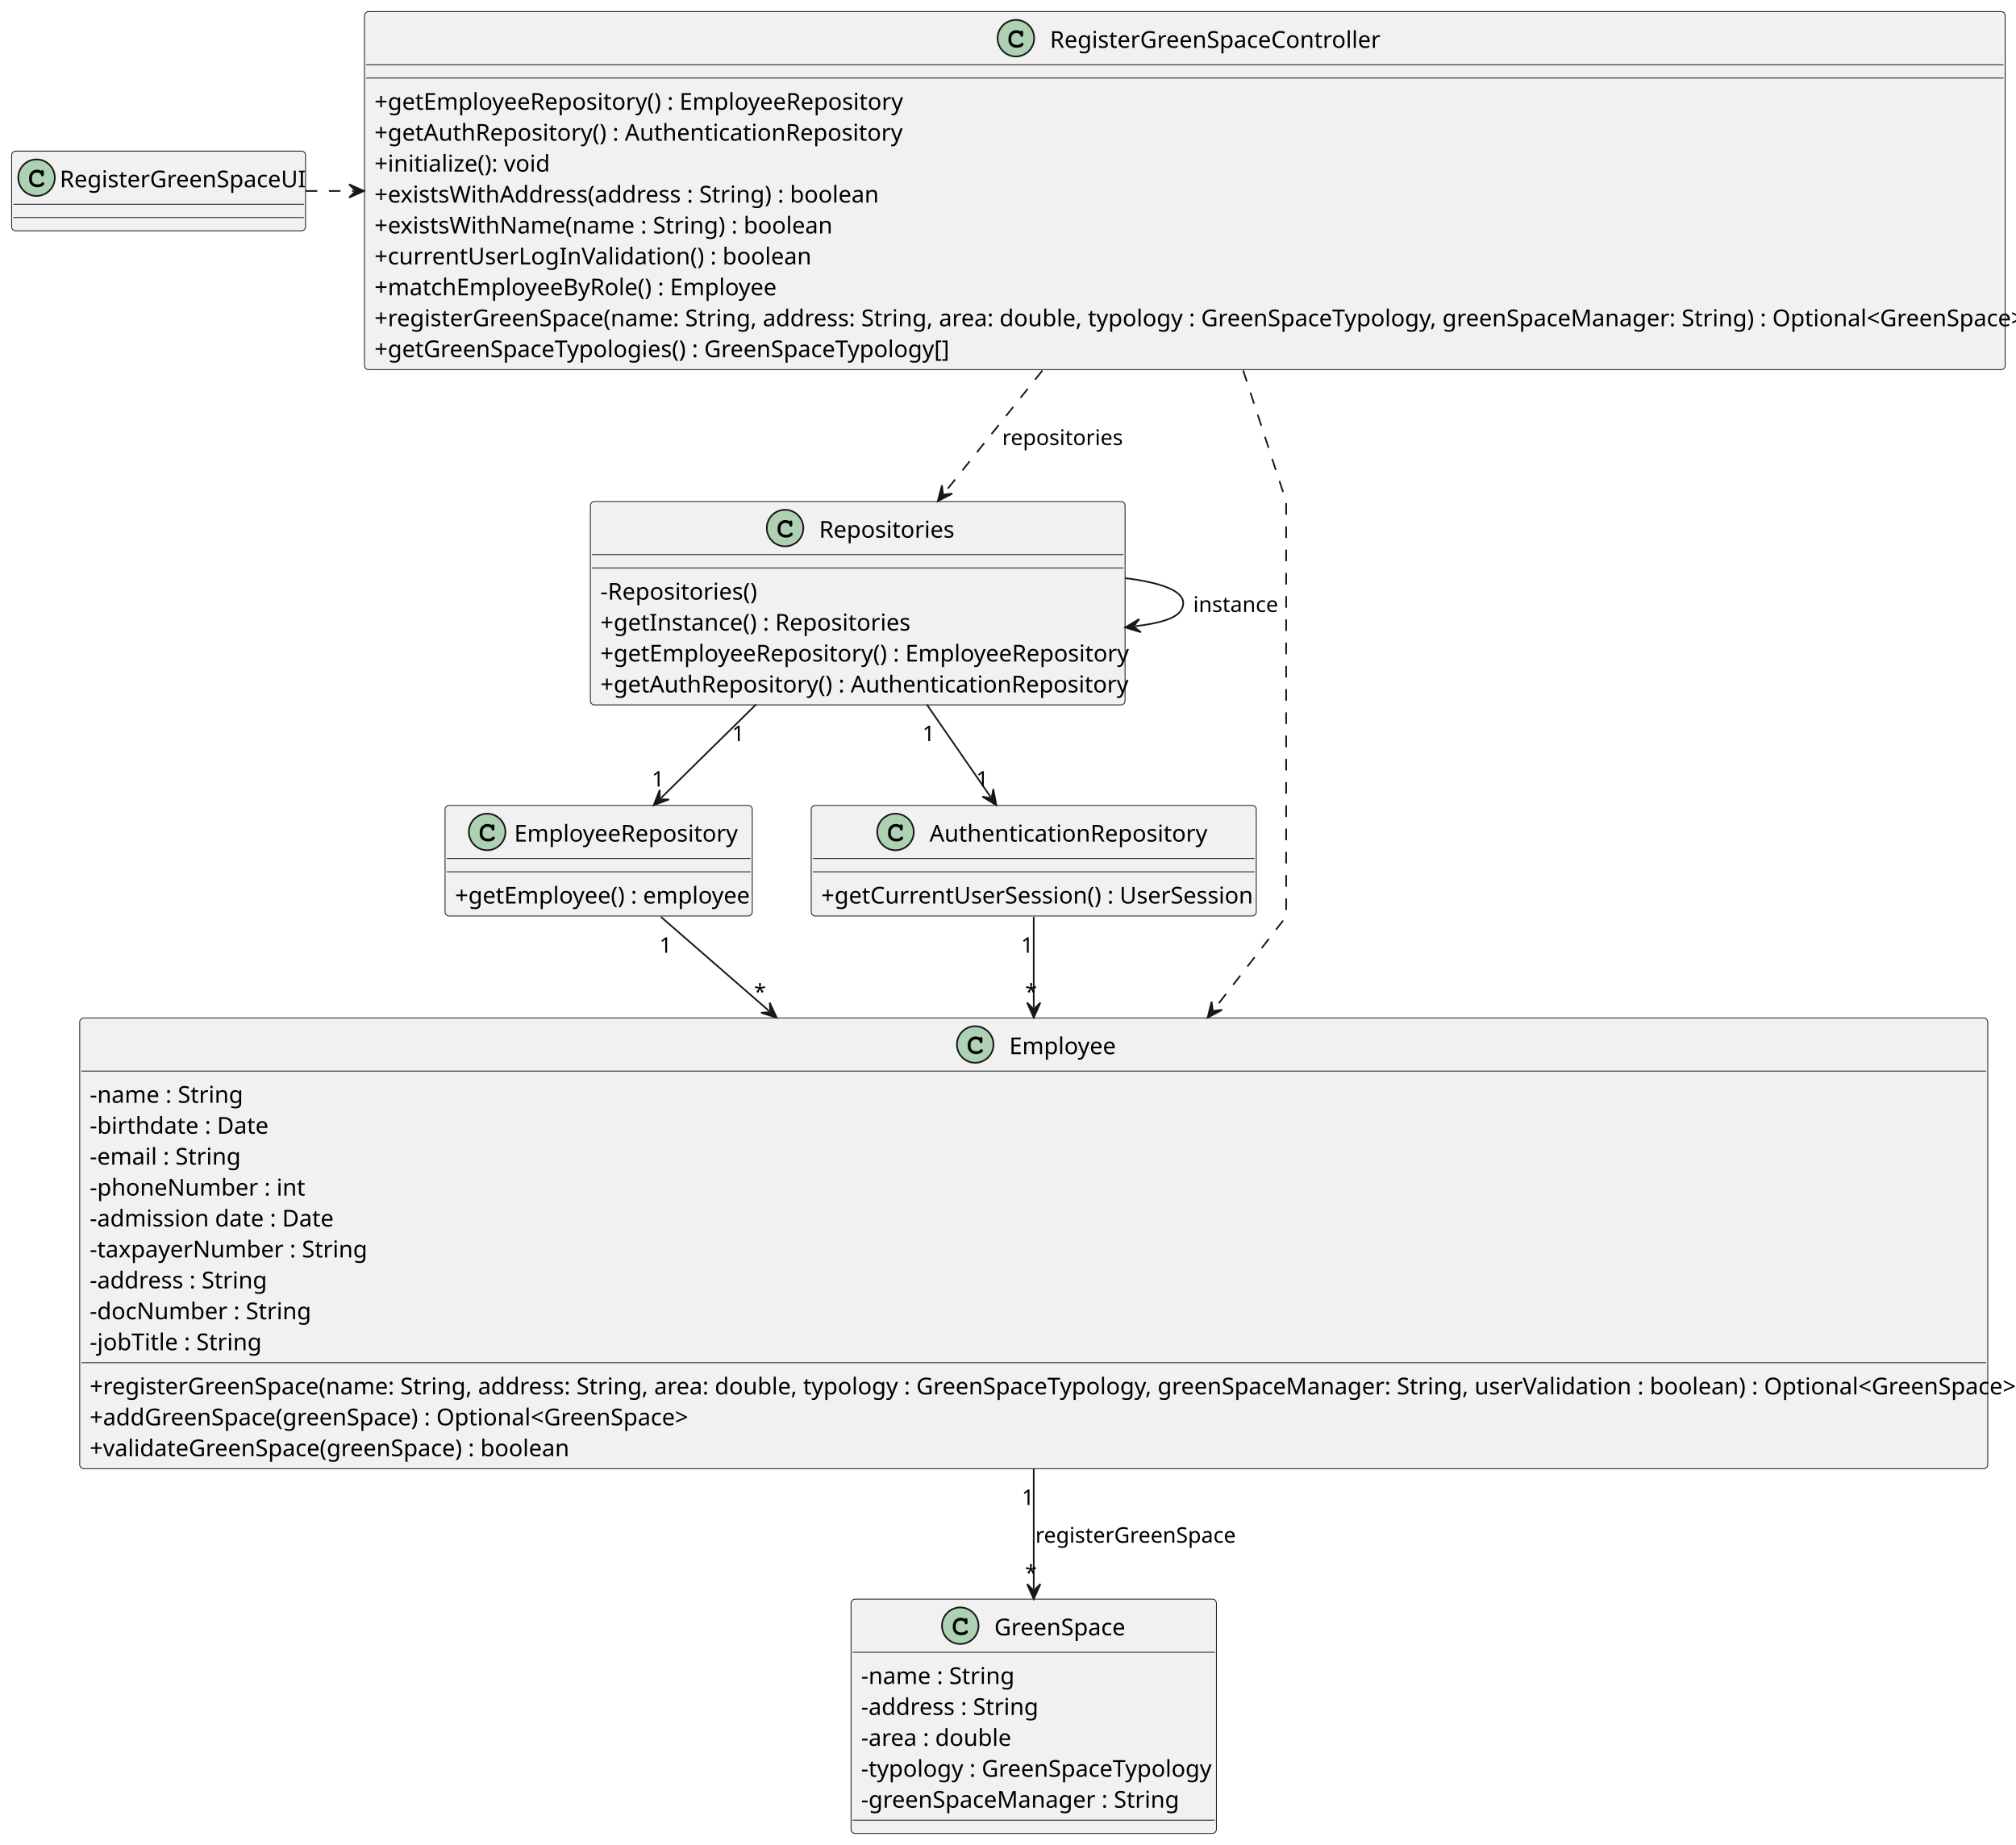
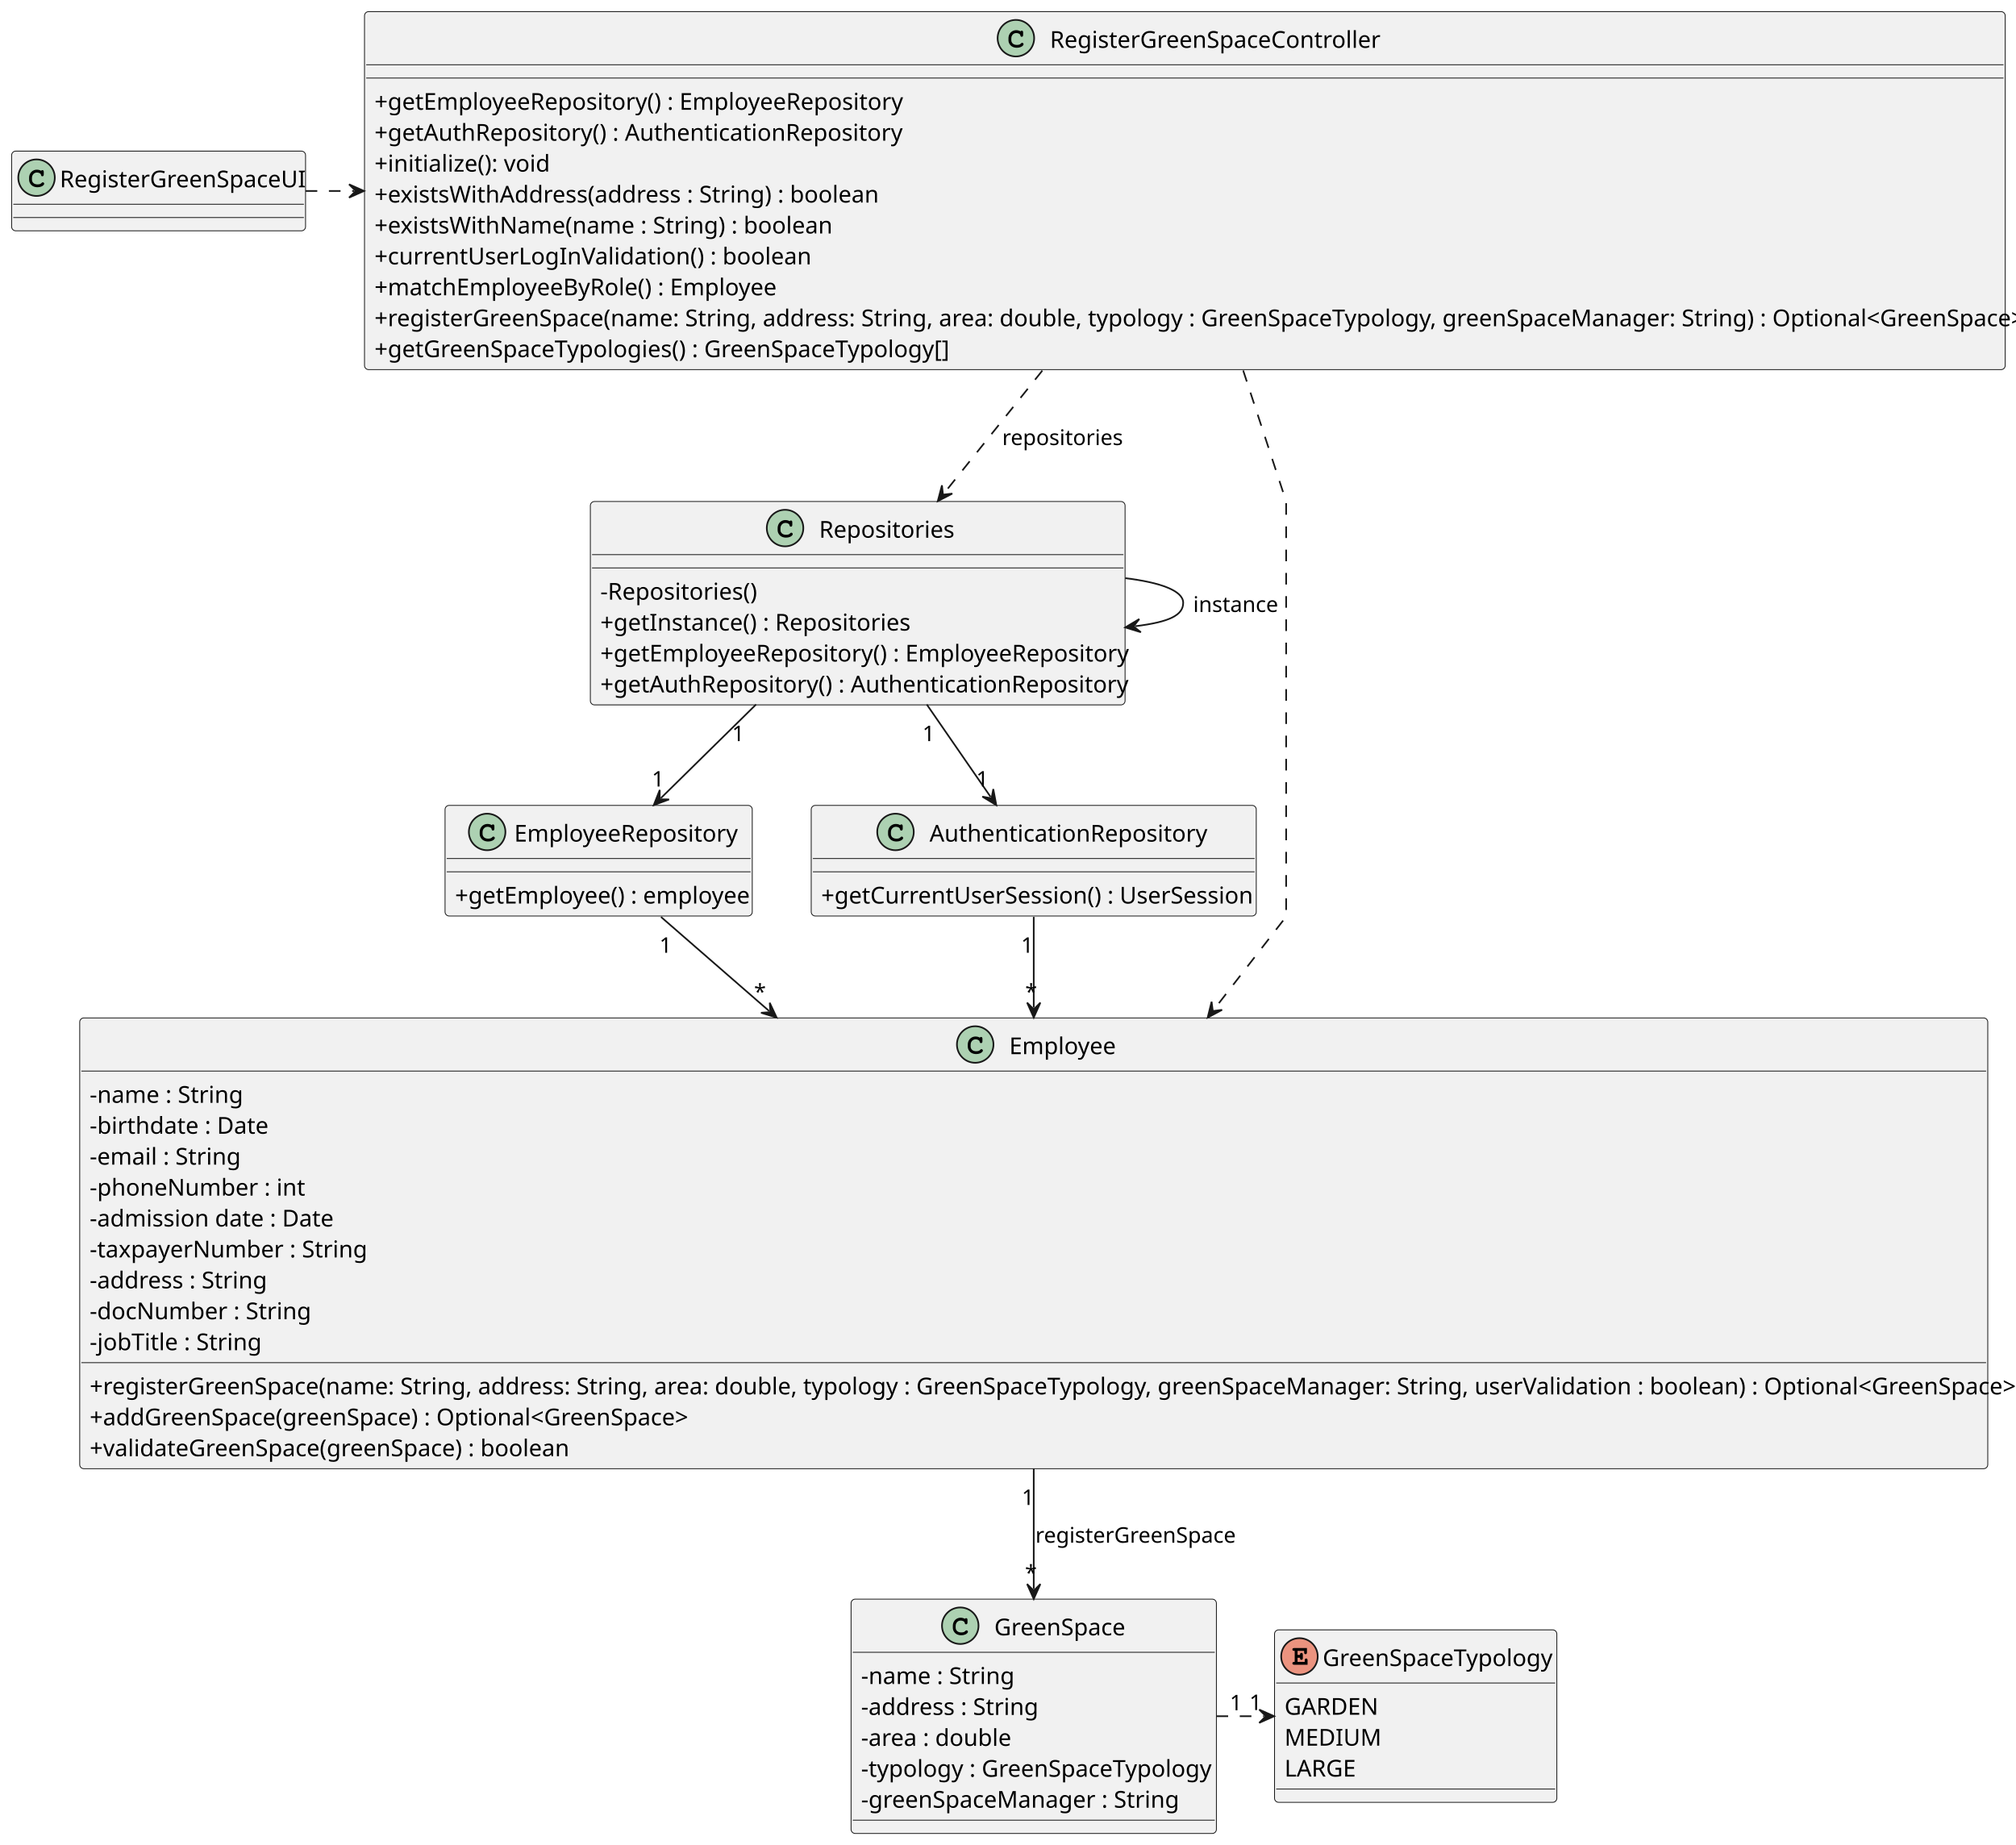
<svg xmlns="http://www.w3.org/2000/svg" contentStyleType="text/css" height="1111px" preserveAspectRatio="none" style="width:1214px;height:1111px;background:#FFFFFF;" version="1.1" viewBox="0 0 1214 1111" width="1214px" zoomAndPan="magnify">
  <defs />
  <g>
    <g id="elem_RegisterGreenSpaceUI">
      <rect codeLine="11" fill="#F1F1F1" height="48" id="RegisterGreenSpaceUI" rx="2.5" ry="2.5" style="stroke:#181818;stroke-width:0.5;" width="177" x="7" y="91" />
      <ellipse cx="22" cy="107" fill="#ADD1B2" rx="11" ry="11" style="stroke:#181818;stroke-width:1.0;" />
      <path d="M24.766,102.875 Q24.922,102.656 25.109,102.547 Q25.297,102.438 25.516,102.438 Q25.891,102.438 26.125,102.703 Q26.359,102.953 26.359,103.562 L26.359,105.016 Q26.359,105.625 26.125,105.891 Q25.891,106.156 25.516,106.156 Q25.172,106.156 24.969,105.953 Q24.766,105.766 24.656,105.25 Q24.609,104.891 24.422,104.703 Q24.094,104.328 23.484,104.109 Q22.875,103.891 22.25,103.891 Q21.484,103.891 20.844,104.219 Q20.219,104.547 19.719,105.297 Q19.234,106.047 19.234,107.078 L19.234,108.172 Q19.234,109.406 20.125,110.234 Q21.016,111.047 22.609,111.047 Q23.547,111.047 24.203,110.797 Q24.594,110.641 25.016,110.203 Q25.281,109.938 25.422,109.859 Q25.578,109.781 25.781,109.781 Q26.109,109.781 26.359,110.047 Q26.625,110.297 26.625,110.641 Q26.625,110.984 26.281,111.391 Q25.781,111.969 24.984,112.297 Q23.906,112.75 22.609,112.75 Q21.094,112.75 19.891,112.125 Q18.906,111.625 18.219,110.562 Q17.531,109.484 17.531,108.203 L17.531,107.047 Q17.531,105.719 18.141,104.578 Q18.766,103.422 19.859,102.812 Q20.953,102.188 22.188,102.188 Q22.922,102.188 23.562,102.359 Q24.219,102.516 24.766,102.875 Z " fill="#000000" />
      <text fill="#000000" font-family="sans-serif" font-size="14" lengthAdjust="spacing" textLength="145" x="36" y="112.797">RegisterGreenSpaceUI</text>
      <line style="stroke:#181818;stroke-width:0.5;" x1="8" x2="183" y1="123" y2="123" />
      <line style="stroke:#181818;stroke-width:0.5;" x1="8" x2="183" y1="131" y2="131" />
    </g>
    <g id="elem_RegisterGreenSpaceController">
      <rect codeLine="15" fill="#F1F1F1" height="215.59" id="RegisterGreenSpaceController" rx="2.5" ry="2.5" style="stroke:#181818;stroke-width:0.5;" width="988" x="219.5" y="7" />
      <ellipse cx="611.75" cy="23" fill="#ADD1B2" rx="11" ry="11" style="stroke:#181818;stroke-width:1.0;" />
      <path d="M614.516,18.875 Q614.672,18.656 614.859,18.547 Q615.047,18.438 615.266,18.438 Q615.641,18.438 615.875,18.703 Q616.109,18.953 616.109,19.562 L616.109,21.016 Q616.109,21.625 615.875,21.891 Q615.641,22.156 615.266,22.156 Q614.922,22.156 614.719,21.953 Q614.516,21.766 614.406,21.25 Q614.359,20.891 614.172,20.703 Q613.844,20.328 613.234,20.109 Q612.625,19.891 612,19.891 Q611.234,19.891 610.594,20.219 Q609.969,20.547 609.469,21.297 Q608.984,22.047 608.984,23.078 L608.984,24.172 Q608.984,25.406 609.875,26.234 Q610.766,27.047 612.359,27.047 Q613.297,27.047 613.953,26.797 Q614.344,26.641 614.766,26.203 Q615.031,25.938 615.172,25.859 Q615.328,25.781 615.531,25.781 Q615.859,25.781 616.109,26.047 Q616.375,26.297 616.375,26.641 Q616.375,26.984 616.031,27.391 Q615.531,27.969 614.734,28.297 Q613.656,28.75 612.359,28.75 Q610.844,28.75 609.641,28.125 Q608.656,27.625 607.969,26.562 Q607.281,25.484 607.281,24.203 L607.281,23.047 Q607.281,21.719 607.891,20.578 Q608.516,19.422 609.609,18.812 Q610.703,18.188 611.938,18.188 Q612.672,18.188 613.312,18.359 Q613.969,18.516 614.516,18.875 Z " fill="#000000" />
      <text fill="#000000" font-family="sans-serif" font-size="14" lengthAdjust="spacing" textLength="195" x="632.25" y="28.797">RegisterGreenSpaceController</text>
      <line style="stroke:#181818;stroke-width:0.5;" x1="220.5" x2="1206.5" y1="39" y2="39" />
      <line style="stroke:#181818;stroke-width:0.5;" x1="220.5" x2="1206.5" y1="47" y2="47" />
      <text fill="#000000" font-family="sans-serif" font-size="14" lengthAdjust="spacing" textLength="310" x="225.5" y="66.107">+getEmployeeRepository() : EmployeeRepository</text>
      <text fill="#000000" font-family="sans-serif" font-size="14" lengthAdjust="spacing" textLength="305" x="225.5" y="84.728">+getAuthRepository() : AuthenticationRepository</text>
      <text fill="#000000" font-family="sans-serif" font-size="14" lengthAdjust="spacing" textLength="101" x="225.5" y="103.35">+initialize(): void</text>
      <text fill="#000000" font-family="sans-serif" font-size="14" lengthAdjust="spacing" textLength="296" x="225.5" y="121.971">+existsWithAddress(address : String) : boolean</text>
      <text fill="#000000" font-family="sans-serif" font-size="14" lengthAdjust="spacing" textLength="264" x="225.5" y="140.592">+existsWithName(name : String) : boolean</text>
      <text fill="#000000" font-family="sans-serif" font-size="14" lengthAdjust="spacing" textLength="252" x="225.5" y="159.213">+currentUserLogInValidation() : boolean</text>
      <text fill="#000000" font-family="sans-serif" font-size="14" lengthAdjust="spacing" textLength="237" x="225.5" y="177.834">+matchEmployeeByRole() : Employee</text>
      <text fill="#000000" font-family="sans-serif" font-size="14" lengthAdjust="spacing" textLength="976" x="225.5" y="196.455">+registerGreenSpace(name: String, address: String, area: double, typology : GreenSpaceTypology, greenSpaceManager: String) : Optional&lt;GreenSpace&gt;</text>
      <text fill="#000000" font-family="sans-serif" font-size="14" lengthAdjust="spacing" textLength="345" x="225.5" y="215.076">+getGreenSpaceTypologies() : GreenSpaceTypology[]</text>
    </g>
    <g id="elem_Repositories">
      <rect codeLine="27" fill="#F1F1F1" height="122.484" id="Repositories" rx="2.5" ry="2.5" style="stroke:#181818;stroke-width:0.5;" width="322" x="355.5" y="302" />
      <ellipse cx="472.75" cy="318" fill="#ADD1B2" rx="11" ry="11" style="stroke:#181818;stroke-width:1.0;" />
      <path d="M475.516,313.875 Q475.672,313.656 475.859,313.547 Q476.047,313.438 476.266,313.438 Q476.641,313.438 476.875,313.703 Q477.109,313.953 477.109,314.562 L477.109,316.016 Q477.109,316.625 476.875,316.891 Q476.641,317.156 476.266,317.156 Q475.922,317.156 475.719,316.953 Q475.516,316.766 475.406,316.25 Q475.359,315.891 475.172,315.703 Q474.844,315.328 474.234,315.109 Q473.625,314.891 473,314.891 Q472.234,314.891 471.594,315.219 Q470.969,315.547 470.469,316.297 Q469.984,317.047 469.984,318.078 L469.984,319.172 Q469.984,320.406 470.875,321.234 Q471.766,322.047 473.359,322.047 Q474.297,322.047 474.953,321.797 Q475.344,321.641 475.766,321.203 Q476.031,320.938 476.172,320.859 Q476.328,320.781 476.531,320.781 Q476.859,320.781 477.109,321.047 Q477.375,321.297 477.375,321.641 Q477.375,321.984 477.031,322.391 Q476.531,322.969 475.734,323.297 Q474.656,323.75 473.359,323.75 Q471.844,323.75 470.641,323.125 Q469.656,322.625 468.969,321.562 Q468.281,320.484 468.281,319.203 L468.281,318.047 Q468.281,316.719 468.891,315.578 Q469.516,314.422 470.609,313.812 Q471.703,313.188 472.938,313.188 Q473.672,313.188 474.312,313.359 Q474.969,313.516 475.516,313.875 Z " fill="#000000" />
      <text fill="#000000" font-family="sans-serif" font-size="14" lengthAdjust="spacing" textLength="79" x="493.25" y="323.797">Repositories</text>
      <line style="stroke:#181818;stroke-width:0.5;" x1="356.5" x2="676.5" y1="334" y2="334" />
      <line style="stroke:#181818;stroke-width:0.5;" x1="356.5" x2="676.5" y1="342" y2="342" />
      <text fill="#000000" font-family="sans-serif" font-size="14" lengthAdjust="spacing" textLength="94" x="361.5" y="361.107">-Repositories()</text>
      <text fill="#000000" font-family="sans-serif" font-size="14" lengthAdjust="spacing" textLength="182" x="361.5" y="379.728">+getInstance() : Repositories</text>
      <text fill="#000000" font-family="sans-serif" font-size="14" lengthAdjust="spacing" textLength="310" x="361.5" y="398.35">+getEmployeeRepository() : EmployeeRepository</text>
      <text fill="#000000" font-family="sans-serif" font-size="14" lengthAdjust="spacing" textLength="305" x="361.5" y="416.971">+getAuthRepository() : AuthenticationRepository</text>
    </g>
    <g id="elem_Employee">
      <rect codeLine="35" fill="#F1F1F1" height="271.453" id="Employee" rx="2.5" ry="2.5" style="stroke:#181818;stroke-width:0.5;" width="1149" x="48" y="613" />
      <ellipse cx="587.25" cy="629" fill="#ADD1B2" rx="11" ry="11" style="stroke:#181818;stroke-width:1.0;" />
      <path d="M590.016,624.875 Q590.172,624.656 590.359,624.547 Q590.547,624.438 590.766,624.438 Q591.141,624.438 591.375,624.703 Q591.609,624.953 591.609,625.562 L591.609,627.016 Q591.609,627.625 591.375,627.891 Q591.141,628.156 590.766,628.156 Q590.422,628.156 590.219,627.953 Q590.016,627.766 589.906,627.25 Q589.859,626.891 589.672,626.703 Q589.344,626.328 588.734,626.109 Q588.125,625.891 587.5,625.891 Q586.734,625.891 586.094,626.219 Q585.469,626.547 584.969,627.297 Q584.484,628.047 584.484,629.078 L584.484,630.172 Q584.484,631.406 585.375,632.234 Q586.266,633.047 587.859,633.047 Q588.797,633.047 589.453,632.797 Q589.844,632.641 590.266,632.203 Q590.531,631.938 590.672,631.859 Q590.828,631.781 591.031,631.781 Q591.359,631.781 591.609,632.047 Q591.875,632.297 591.875,632.641 Q591.875,632.984 591.531,633.391 Q591.031,633.969 590.234,634.297 Q589.156,634.75 587.859,634.75 Q586.344,634.75 585.141,634.125 Q584.156,633.625 583.469,632.562 Q582.781,631.484 582.781,630.203 L582.781,629.047 Q582.781,627.719 583.391,626.578 Q584.016,625.422 585.109,624.812 Q586.203,624.188 587.438,624.188 Q588.172,624.188 588.812,624.359 Q589.469,624.516 590.016,624.875 Z " fill="#000000" />
      <text fill="#000000" font-family="sans-serif" font-size="14" lengthAdjust="spacing" textLength="62" x="607.75" y="634.797">Employee</text>
      <line style="stroke:#181818;stroke-width:0.5;" x1="49" x2="1196" y1="645" y2="645" />
      <text fill="#000000" font-family="sans-serif" font-size="14" lengthAdjust="spacing" textLength="89" x="54" y="664.107">-name : String</text>
      <text fill="#000000" font-family="sans-serif" font-size="14" lengthAdjust="spacing" textLength="103" x="54" y="682.729">-birthdate : Date</text>
      <text fill="#000000" font-family="sans-serif" font-size="14" lengthAdjust="spacing" textLength="87" x="54" y="701.35">-email : String</text>
      <text fill="#000000" font-family="sans-serif" font-size="14" lengthAdjust="spacing" textLength="121" x="54" y="719.971">-phoneNumber : int</text>
      <text fill="#000000" font-family="sans-serif" font-size="14" lengthAdjust="spacing" textLength="142" x="54" y="738.592">-admission date : Date</text>
      <text fill="#000000" font-family="sans-serif" font-size="14" lengthAdjust="spacing" textLength="157" x="54" y="757.213">-taxpayerNumber : String</text>
      <text fill="#000000" font-family="sans-serif" font-size="14" lengthAdjust="spacing" textLength="105" x="54" y="775.834">-address : String</text>
      <text fill="#000000" font-family="sans-serif" font-size="14" lengthAdjust="spacing" textLength="126" x="54" y="794.455">-docNumber : String</text>
      <text fill="#000000" font-family="sans-serif" font-size="14" lengthAdjust="spacing" textLength="100" x="54" y="813.076">-jobTitle : String</text>
      <line style="stroke:#181818;stroke-width:0.5;" x1="49" x2="1196" y1="820.59" y2="820.59" />
      <text fill="#000000" font-family="sans-serif" font-size="14" lengthAdjust="spacing" textLength="1137" x="54" y="839.697">+registerGreenSpace(name: String, address: String, area: double, typology : GreenSpaceTypology, greenSpaceManager: String, userValidation : boolean) : Optional&lt;GreenSpace&gt;</text>
      <text fill="#000000" font-family="sans-serif" font-size="14" lengthAdjust="spacing" textLength="360" x="54" y="858.318">+addGreenSpace(greenSpace) : Optional&lt;GreenSpace&gt;</text>
      <text fill="#000000" font-family="sans-serif" font-size="14" lengthAdjust="spacing" textLength="287" x="54" y="876.939">+validateGreenSpace(greenSpace) : boolean</text>
    </g>
    <g id="elem_EmployeeRepository">
      <rect codeLine="51" fill="#F1F1F1" height="66.621" id="EmployeeRepository" rx="2.5" ry="2.5" style="stroke:#181818;stroke-width:0.5;" width="185" x="268" y="485" />
      <ellipse cx="293.35" cy="501" fill="#ADD1B2" rx="11" ry="11" style="stroke:#181818;stroke-width:1.0;" />
      <path d="M296.116,496.875 Q296.272,496.656 296.459,496.547 Q296.647,496.438 296.866,496.438 Q297.241,496.438 297.475,496.703 Q297.709,496.953 297.709,497.562 L297.709,499.016 Q297.709,499.625 297.475,499.891 Q297.241,500.156 296.866,500.156 Q296.522,500.156 296.319,499.953 Q296.116,499.766 296.006,499.25 Q295.959,498.891 295.772,498.703 Q295.444,498.328 294.834,498.109 Q294.225,497.891 293.6,497.891 Q292.834,497.891 292.194,498.219 Q291.569,498.547 291.069,499.297 Q290.584,500.047 290.584,501.078 L290.584,502.172 Q290.584,503.406 291.475,504.234 Q292.366,505.047 293.959,505.047 Q294.897,505.047 295.553,504.797 Q295.944,504.641 296.366,504.203 Q296.631,503.938 296.772,503.859 Q296.928,503.781 297.131,503.781 Q297.459,503.781 297.709,504.047 Q297.975,504.297 297.975,504.641 Q297.975,504.984 297.631,505.391 Q297.131,505.969 296.334,506.297 Q295.256,506.75 293.959,506.75 Q292.444,506.75 291.241,506.125 Q290.256,505.625 289.569,504.562 Q288.881,503.484 288.881,502.203 L288.881,501.047 Q288.881,499.719 289.491,498.578 Q290.116,497.422 291.209,496.812 Q292.303,496.188 293.538,496.188 Q294.272,496.188 294.913,496.359 Q295.569,496.516 296.116,496.875 Z " fill="#000000" />
      <text fill="#000000" font-family="sans-serif" font-size="14" lengthAdjust="spacing" textLength="130" x="309.65" y="506.797">EmployeeRepository</text>
      <line style="stroke:#181818;stroke-width:0.5;" x1="269" x2="452" y1="517" y2="517" />
      <line style="stroke:#181818;stroke-width:0.5;" x1="269" x2="452" y1="525" y2="525" />
      <text fill="#000000" font-family="sans-serif" font-size="14" lengthAdjust="spacing" textLength="173" x="274" y="544.107">+getEmployee() : employee</text>
    </g>
    <g id="elem_AuthenticationRepository">
      <rect codeLine="55" fill="#F1F1F1" height="66.621" id="AuthenticationRepository" rx="2.5" ry="2.5" style="stroke:#181818;stroke-width:0.5;" width="268" x="488.5" y="485" />
      <ellipse cx="539.25" cy="501" fill="#ADD1B2" rx="11" ry="11" style="stroke:#181818;stroke-width:1.0;" />
      <path d="M542.016,496.875 Q542.172,496.656 542.359,496.547 Q542.547,496.438 542.766,496.438 Q543.141,496.438 543.375,496.703 Q543.609,496.953 543.609,497.562 L543.609,499.016 Q543.609,499.625 543.375,499.891 Q543.141,500.156 542.766,500.156 Q542.422,500.156 542.219,499.953 Q542.016,499.766 541.906,499.25 Q541.859,498.891 541.672,498.703 Q541.344,498.328 540.734,498.109 Q540.125,497.891 539.5,497.891 Q538.734,497.891 538.094,498.219 Q537.469,498.547 536.969,499.297 Q536.484,500.047 536.484,501.078 L536.484,502.172 Q536.484,503.406 537.375,504.234 Q538.266,505.047 539.859,505.047 Q540.797,505.047 541.453,504.797 Q541.844,504.641 542.266,504.203 Q542.531,503.938 542.672,503.859 Q542.828,503.781 543.031,503.781 Q543.359,503.781 543.609,504.047 Q543.875,504.297 543.875,504.641 Q543.875,504.984 543.531,505.391 Q543.031,505.969 542.234,506.297 Q541.156,506.75 539.859,506.75 Q538.344,506.75 537.141,506.125 Q536.156,505.625 535.469,504.562 Q534.781,503.484 534.781,502.203 L534.781,501.047 Q534.781,499.719 535.391,498.578 Q536.016,497.422 537.109,496.812 Q538.203,496.188 539.438,496.188 Q540.172,496.188 540.812,496.359 Q541.469,496.516 542.016,496.875 Z " fill="#000000" />
      <text fill="#000000" font-family="sans-serif" font-size="14" lengthAdjust="spacing" textLength="158" x="559.75" y="506.797">AuthenticationRepository</text>
      <line style="stroke:#181818;stroke-width:0.5;" x1="489.5" x2="755.5" y1="517" y2="517" />
      <line style="stroke:#181818;stroke-width:0.5;" x1="489.5" x2="755.5" y1="525" y2="525" />
      <text fill="#000000" font-family="sans-serif" font-size="14" lengthAdjust="spacing" textLength="256" x="494.5" y="544.107">+getCurrentUserSession() : UserSession</text>
    </g>
    <g id="elem_GreenSpace">
      <rect codeLine="59" fill="#F1F1F1" height="141.106" id="GreenSpace" rx="2.5" ry="2.5" style="stroke:#181818;stroke-width:0.5;" width="220" x="512.5" y="963" />
      <ellipse cx="578.25" cy="979" fill="#ADD1B2" rx="11" ry="11" style="stroke:#181818;stroke-width:1.0;" />
      <path d="M581.016,974.875 Q581.172,974.656 581.359,974.547 Q581.547,974.438 581.766,974.438 Q582.141,974.438 582.375,974.703 Q582.609,974.953 582.609,975.562 L582.609,977.016 Q582.609,977.625 582.375,977.891 Q582.141,978.156 581.766,978.156 Q581.422,978.156 581.219,977.953 Q581.016,977.766 580.906,977.25 Q580.859,976.891 580.672,976.703 Q580.344,976.328 579.734,976.109 Q579.125,975.891 578.5,975.891 Q577.734,975.891 577.094,976.219 Q576.469,976.547 575.969,977.297 Q575.484,978.047 575.484,979.078 L575.484,980.172 Q575.484,981.406 576.375,982.234 Q577.266,983.047 578.859,983.047 Q579.797,983.047 580.453,982.797 Q580.844,982.641 581.266,982.203 Q581.531,981.938 581.672,981.859 Q581.828,981.781 582.031,981.781 Q582.359,981.781 582.609,982.047 Q582.875,982.297 582.875,982.641 Q582.875,982.984 582.531,983.391 Q582.031,983.969 581.234,984.297 Q580.156,984.75 578.859,984.75 Q577.344,984.75 576.141,984.125 Q575.156,983.625 574.469,982.562 Q573.781,981.484 573.781,980.203 L573.781,979.047 Q573.781,977.719 574.391,976.578 Q575.016,975.422 576.109,974.812 Q577.203,974.188 578.438,974.188 Q579.172,974.188 579.812,974.359 Q580.469,974.516 581.016,974.875 Z " fill="#000000" />
      <text fill="#000000" font-family="sans-serif" font-size="14" lengthAdjust="spacing" textLength="80" x="598.75" y="984.797">GreenSpace</text>
      <line style="stroke:#181818;stroke-width:0.5;" x1="513.5" x2="731.5" y1="995" y2="995" />
      <text fill="#000000" font-family="sans-serif" font-size="14" lengthAdjust="spacing" textLength="89" x="518.5" y="1014.107">-name : String</text>
      <text fill="#000000" font-family="sans-serif" font-size="14" lengthAdjust="spacing" textLength="105" x="518.5" y="1032.728">-address : String</text>
      <text fill="#000000" font-family="sans-serif" font-size="14" lengthAdjust="spacing" textLength="89" x="518.5" y="1051.35">-area : double</text>
      <text fill="#000000" font-family="sans-serif" font-size="14" lengthAdjust="spacing" textLength="208" x="518.5" y="1069.971">-typology : GreenSpaceTypology</text>
      <text fill="#000000" font-family="sans-serif" font-size="14" lengthAdjust="spacing" textLength="187" x="518.5" y="1088.592">-greenSpaceManager : String</text>
      <line style="stroke:#181818;stroke-width:0.5;" x1="513.5" x2="731.5" y1="1096.105" y2="1096.105" />
    </g>
+     <g id="elem_GreenSpaceTypology">
+       <rect codeLine="67" fill="#F1F1F1" height="103.863" id="GreenSpaceTypology" rx="2.5" ry="2.5" style="stroke:#181818;stroke-width:0.5;" width="170" x="767.5" y="981.5" />
+       <ellipse cx="782.5" cy="997.5" fill="#EB937F" rx="11" ry="11" style="stroke:#181818;stroke-width:1.0;" />
+       <path d="M781.359,998.297 L781.359,1000.797 L785.688,1000.797 L785.688,999.875 Q785.688,999.266 785.922,999 Q786.172,998.734 786.547,998.734 Q786.922,998.734 787.156,999 Q787.391,999.266 787.391,999.875 L787.391,1002.5 L779.391,1002.5 Q778.766,1002.5 778.5,1002.266 Q778.25,1002.031 778.25,1001.641 Q778.25,1001.266 778.516,1001.031 Q778.781,1000.797 779.391,1000.797 L779.656,1000.797 L779.656,994.141 L779.391,994.141 Q778.766,994.141 778.5,993.906 Q778.25,993.672 778.25,993.281 Q778.25,992.906 778.5,992.672 Q778.766,992.438 779.391,992.438 L787.016,992.438 L787.016,995.031 Q787.016,995.641 786.781,995.906 Q786.562,996.156 786.172,996.156 Q785.797,996.156 785.562,995.906 Q785.328,995.641 785.328,995.031 L785.328,994.141 L781.359,994.141 L781.359,996.594 L782.844,996.594 Q782.844,995.938 782.969,995.75 Q783.234,995.344 783.703,995.344 Q784.078,995.344 784.312,995.609 Q784.547,995.859 784.547,996.469 L784.547,998.438 Q784.547,998.984 784.422,999.172 Q784.156,999.562 783.703,999.562 Q783.234,999.562 782.969,999.156 Q782.844,998.969 782.844,998.297 L781.359,998.297 Z " fill="#000000" />
+       <text fill="#000000" font-family="sans-serif" font-size="14" lengthAdjust="spacing" textLength="138" x="796.5" y="1003.297">GreenSpaceTypology</text>
+       <line style="stroke:#181818;stroke-width:0.5;" x1="768.5" x2="936.5" y1="1013.5" y2="1013.5" />
+       <text fill="#000000" font-family="sans-serif" font-size="14" lengthAdjust="spacing" textLength="58" x="773.5" y="1032.607">GARDEN</text>
+       <text fill="#000000" font-family="sans-serif" font-size="14" lengthAdjust="spacing" textLength="53" x="773.5" y="1051.228">MEDIUM</text>
+       <text fill="#000000" font-family="sans-serif" font-size="14" lengthAdjust="spacing" textLength="47" x="773.5" y="1069.85">LARGE</text>
+       <line style="stroke:#181818;stroke-width:0.5;" x1="768.5" x2="936.5" y1="1077.363" y2="1077.363" />
+     </g>
    <g id="link_RegisterGreenSpaceController_Repositories">
-       <path codeLine="71" d="M627.67,223.18 C606.1,250.11 587.461,273.387 568.471,297.097 " fill="none" id="RegisterGreenSpaceController-to-Repositories" style="stroke:#181818;stroke-width:1.0;stroke-dasharray:7.0,7.0;" />
+       <path codeLine="75" d="M627.67,223.18 C606.1,250.11 587.461,273.387 568.471,297.097 " fill="none" id="RegisterGreenSpaceController-to-Repositories" style="stroke:#181818;stroke-width:1.0;stroke-dasharray:7.0,7.0;" />
      <polygon fill="#181818" points="564.72,301.78,573.468,297.256,567.846,297.877,567.224,292.255,564.72,301.78" style="stroke:#181818;stroke-width:1.0;" />
      <text fill="#000000" font-family="sans-serif" font-size="13" lengthAdjust="spacing" textLength="67" x="603.5" y="268.028">repositories</text>
    </g>
    <g id="link_RegisterGreenSpaceController_Employee">
-       <path codeLine="72" d="M748.63,223.12 C762.19,264.47 774.5,302 774.5,302 C774.5,302 774.5,552 774.5,552 C774.5,552 757.253,574.183 730.923,608.053 " fill="none" id="RegisterGreenSpaceController-to-Employee" style="stroke:#181818;stroke-width:1.0;stroke-dasharray:7.0,7.0;" />
+       <path codeLine="76" d="M748.63,223.12 C762.19,264.47 774.5,302 774.5,302 C774.5,302 774.5,552 774.5,552 C774.5,552 757.253,574.183 730.923,608.053 " fill="none" id="RegisterGreenSpaceController-to-Employee" style="stroke:#181818;stroke-width:1.0;stroke-dasharray:7.0,7.0;" />
      <polygon fill="#181818" points="727.24,612.79,735.922,608.139,730.309,608.842,729.606,603.23,727.24,612.79" style="stroke:#181818;stroke-width:1.0;" />
    </g>
    <g id="link_RegisterGreenSpaceUI_RegisterGreenSpaceController">
-       <path codeLine="73" d="M184.06,115 C195.73,115 201.65,115 213.2,115 " fill="none" id="RegisterGreenSpaceUI-to-RegisterGreenSpaceController" style="stroke:#181818;stroke-width:1.0;stroke-dasharray:7.0,7.0;" />
+       <path codeLine="77" d="M184.06,115 C195.73,115 201.65,115 213.2,115 " fill="none" id="RegisterGreenSpaceUI-to-RegisterGreenSpaceController" style="stroke:#181818;stroke-width:1.0;stroke-dasharray:7.0,7.0;" />
      <polygon fill="#181818" points="219.2,115,210.2,111,214.2,115,210.2,119,219.2,115" style="stroke:#181818;stroke-width:1.0;" />
    </g>
    <g id="link_Repositories_Repositories">
-       <path codeLine="74" d="M677.6,348.16 C698.6,350.72 712.5,355.66 712.5,363 C712.5,370.34 704.556,374.554 683.556,377.114 " fill="none" id="Repositories-to-Repositories" style="stroke:#181818;stroke-width:1.0;" />
+       <path codeLine="78" d="M677.6,348.16 C698.6,350.72 712.5,355.66 712.5,363 C712.5,370.34 704.556,374.554 683.556,377.114 " fill="none" id="Repositories-to-Repositories" style="stroke:#181818;stroke-width:1.0;" />
      <polygon fill="#181818" points="677.6,377.84,687.018,380.721,682.563,377.235,686.05,372.78,677.6,377.84" style="stroke:#181818;stroke-width:1.0;" />
      <text fill="#000000" font-family="sans-serif" font-size="13" lengthAdjust="spacing" textLength="49" x="718.5" y="368.528">instance</text>
    </g>
    <g id="link_EmployeeRepository_Employee">
-       <path codeLine="75" d="M398.04,552.17 C417.14,568.79 437.243,586.292 463.163,608.842 " fill="none" id="EmployeeRepository-to-Employee" style="stroke:#181818;stroke-width:1.0;" />
+       <path codeLine="79" d="M398.04,552.17 C417.14,568.79 437.243,586.292 463.163,608.842 " fill="none" id="EmployeeRepository-to-Employee" style="stroke:#181818;stroke-width:1.0;" />
      <polygon fill="#181818" points="467.69,612.78,463.525,603.855,463.918,609.498,458.274,609.891,467.69,612.78" style="stroke:#181818;stroke-width:1.0;" />
      <text fill="#000000" font-family="sans-serif" font-size="13" lengthAdjust="spacing" textLength="7" x="397.103" y="573.769">1</text>
      <text fill="#000000" font-family="sans-serif" font-size="13" lengthAdjust="spacing" textLength="5" x="454.087" y="601.917">*</text>
    </g>
    <g id="link_AuthenticationRepository_Employee">
-       <path codeLine="76" d="M622.5,552.17 C622.5,568.79 622.5,584.23 622.5,606.78 " fill="none" id="AuthenticationRepository-to-Employee" style="stroke:#181818;stroke-width:1.0;" />
+       <path codeLine="80" d="M622.5,552.17 C622.5,568.79 622.5,584.23 622.5,606.78 " fill="none" id="AuthenticationRepository-to-Employee" style="stroke:#181818;stroke-width:1.0;" />
      <polygon fill="#181818" points="622.5,612.78,626.5,603.78,622.5,607.78,618.5,603.78,622.5,612.78" style="stroke:#181818;stroke-width:1.0;" />
      <text fill="#000000" font-family="sans-serif" font-size="13" lengthAdjust="spacing" textLength="7" x="614.877" y="573.769">1</text>
      <text fill="#000000" font-family="sans-serif" font-size="13" lengthAdjust="spacing" textLength="5" x="617.363" y="601.917">*</text>
    </g>
    <g id="link_Employee_GreenSpace">
-       <path codeLine="77" d="M622.5,884.37 C622.5,911.56 622.5,933.08 622.5,956.9 " fill="none" id="Employee-to-GreenSpace" style="stroke:#181818;stroke-width:1.0;" />
+       <path codeLine="81" d="M622.5,884.37 C622.5,911.56 622.5,933.08 622.5,956.9 " fill="none" id="Employee-to-GreenSpace" style="stroke:#181818;stroke-width:1.0;" />
      <polygon fill="#181818" points="622.5,962.9,626.5,953.9,622.5,957.9,618.5,953.9,622.5,962.9" style="stroke:#181818;stroke-width:1.0;" />
      <text fill="#000000" font-family="sans-serif" font-size="13" lengthAdjust="spacing" textLength="115" x="623.5" y="929.028">registerGreenSpace</text>
      <text fill="#000000" font-family="sans-serif" font-size="13" lengthAdjust="spacing" textLength="7" x="615.309" y="906.289">1</text>
      <text fill="#000000" font-family="sans-serif" font-size="13" lengthAdjust="spacing" textLength="5" x="617.242" y="951.781">*</text>
    </g>
    <g id="link_Repositories_EmployeeRepository">
-       <path codeLine="78" d="M455.29,424.23 C434.29,444.89 415.867,463.022 397.947,480.652 " fill="none" id="Repositories-to-EmployeeRepository" style="stroke:#181818;stroke-width:1.0;" />
+       <path codeLine="82" d="M455.29,424.23 C434.29,444.89 415.867,463.022 397.947,480.652 " fill="none" id="Repositories-to-EmployeeRepository" style="stroke:#181818;stroke-width:1.0;" />
      <polygon fill="#181818" points="393.67,484.86,402.891,481.4,397.234,481.353,397.28,475.697,393.67,484.86" style="stroke:#181818;stroke-width:1.0;" />
      <text fill="#000000" font-family="sans-serif" font-size="13" lengthAdjust="spacing" textLength="7" x="440.808" y="446.31">1</text>
      <text fill="#000000" font-family="sans-serif" font-size="13" lengthAdjust="spacing" textLength="7" x="392.511" y="473.658">1</text>
    </g>
    <g id="link_Repositories_AuthenticationRepository">
-       <path codeLine="79" d="M558.09,424.23 C572.36,444.89 584.37,462.293 596.549,479.923 " fill="none" id="Repositories-to-AuthenticationRepository" style="stroke:#181818;stroke-width:1.0;" />
+       <path codeLine="83" d="M558.09,424.23 C572.36,444.89 584.37,462.293 596.549,479.923 " fill="none" id="Repositories-to-AuthenticationRepository" style="stroke:#181818;stroke-width:1.0;" />
      <polygon fill="#181818" points="599.96,484.86,598.135,475.182,597.118,480.746,591.553,479.729,599.96,484.86" style="stroke:#181818;stroke-width:1.0;" />
      <text fill="#000000" font-family="sans-serif" font-size="13" lengthAdjust="spacing" textLength="7" x="555.494" y="446.31">1</text>
      <text fill="#000000" font-family="sans-serif" font-size="13" lengthAdjust="spacing" textLength="7" x="587.833" y="473.658">1</text>
    </g>
+     <g id="link_GreenSpace_GreenSpaceTypology">
+       <path codeLine="84" d="M732.57,1033.5 C745.32,1033.5 752.81,1033.5 761.27,1033.5 " fill="none" id="GreenSpace-to-GreenSpaceTypology" style="stroke:#181818;stroke-width:1.0;stroke-dasharray:7.0,7.0;" />
+       <polygon fill="#181818" points="767.27,1033.5,758.27,1029.5,762.27,1033.5,758.27,1037.5,767.27,1033.5" style="stroke:#181818;stroke-width:1.0;" />
+       <text fill="#000000" font-family="sans-serif" font-size="13" lengthAdjust="spacing" textLength="7" x="740.555" y="1029.937">1</text>
+       <text fill="#000000" font-family="sans-serif" font-size="13" lengthAdjust="spacing" textLength="7" x="752.367" y="1029.79">1</text>
+     </g>
  </g>
</svg>
